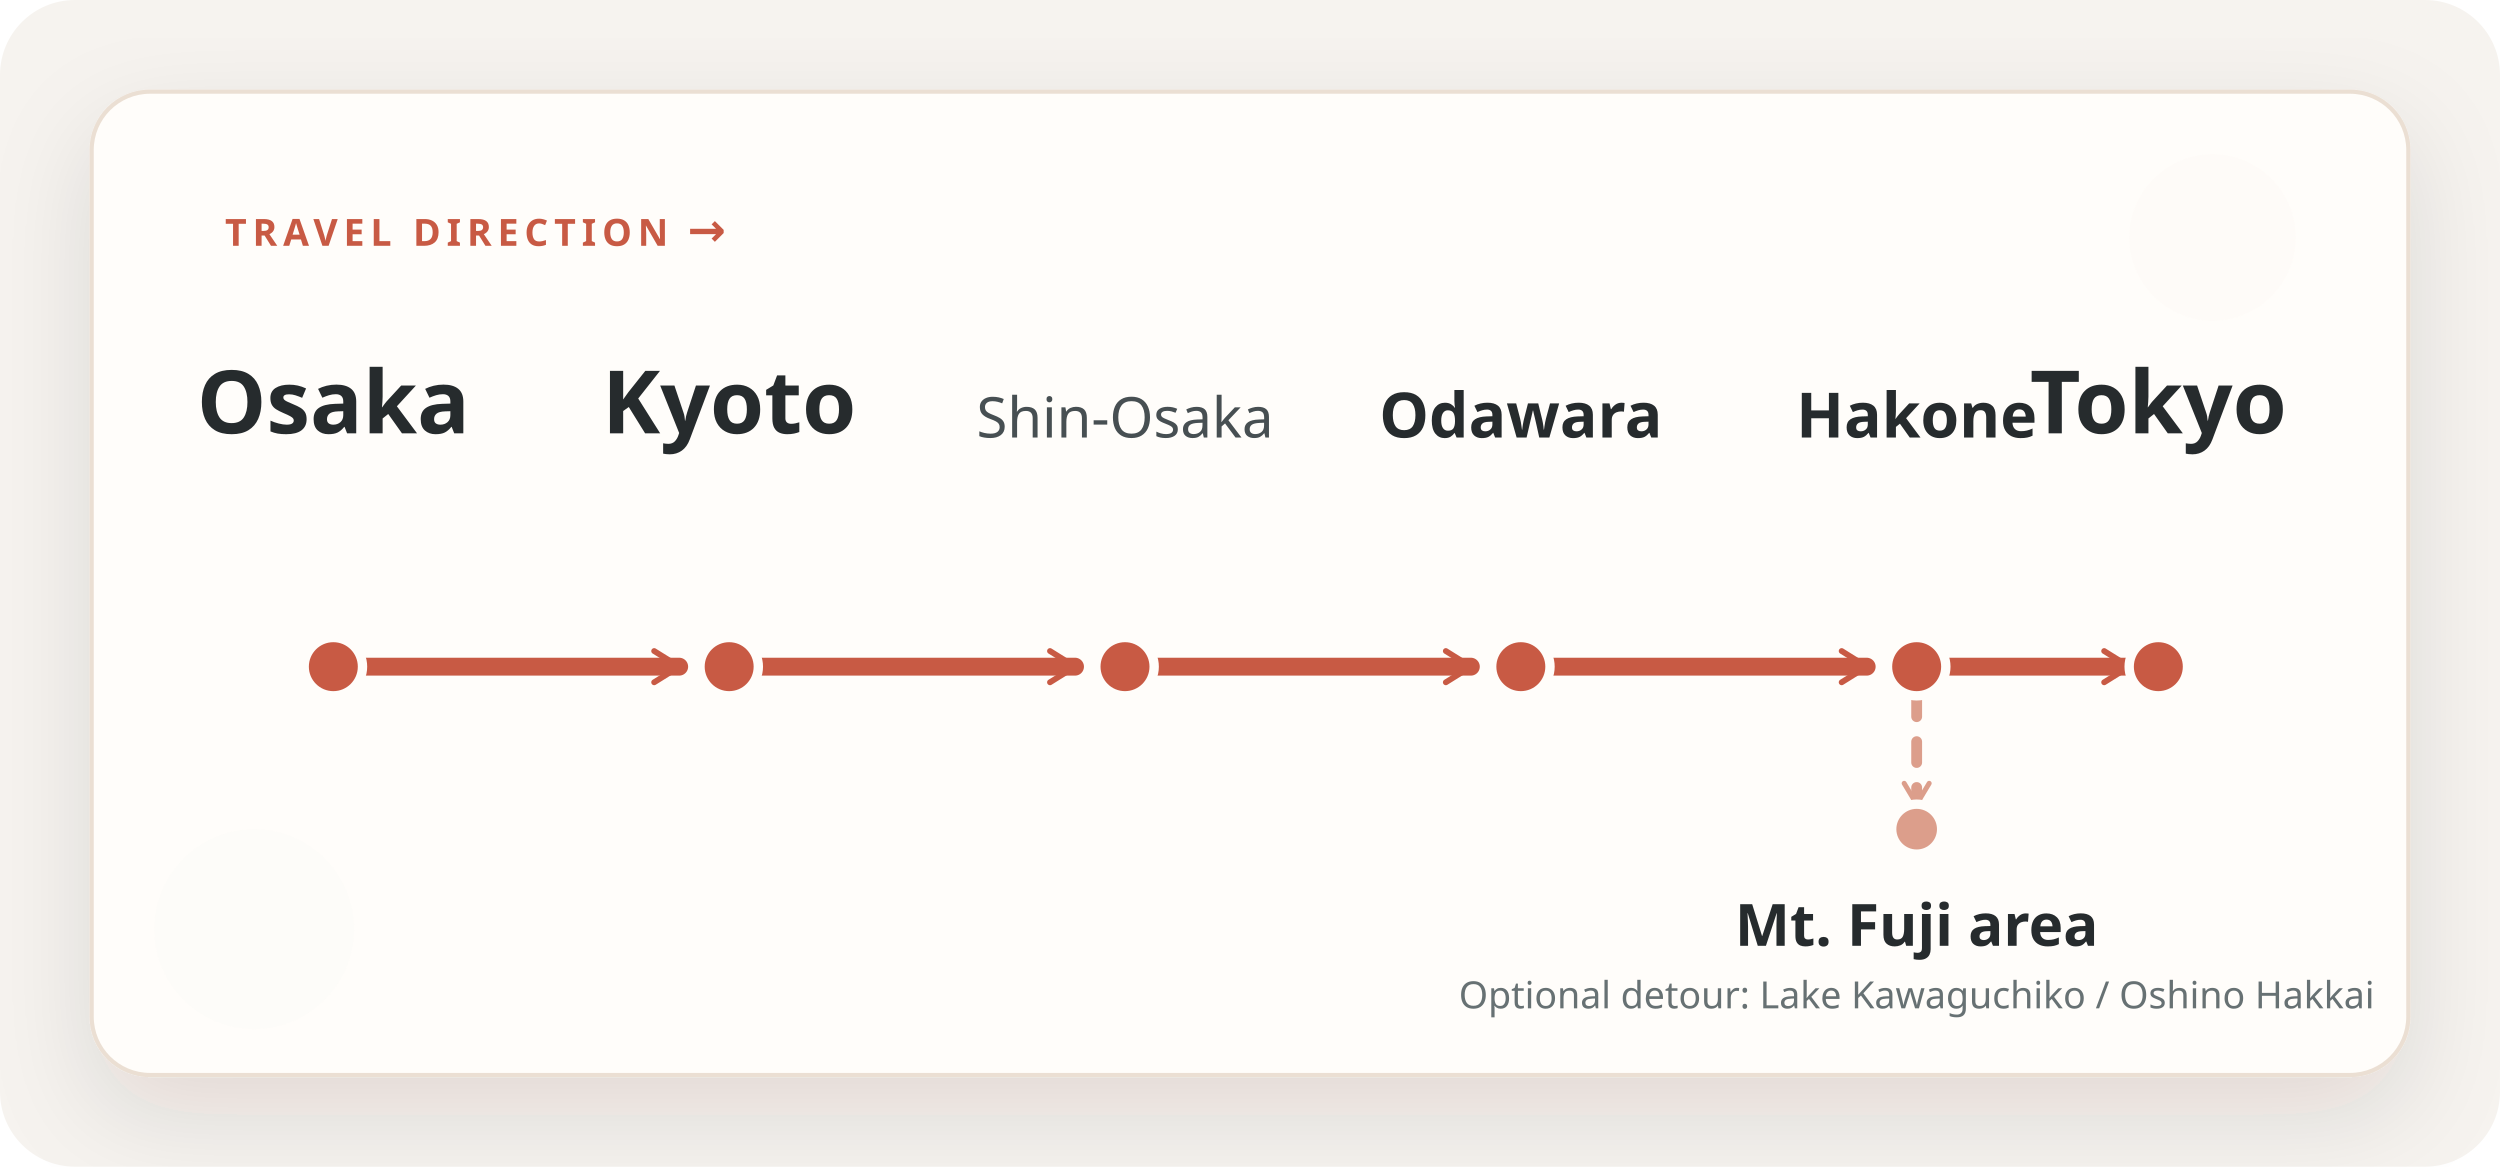
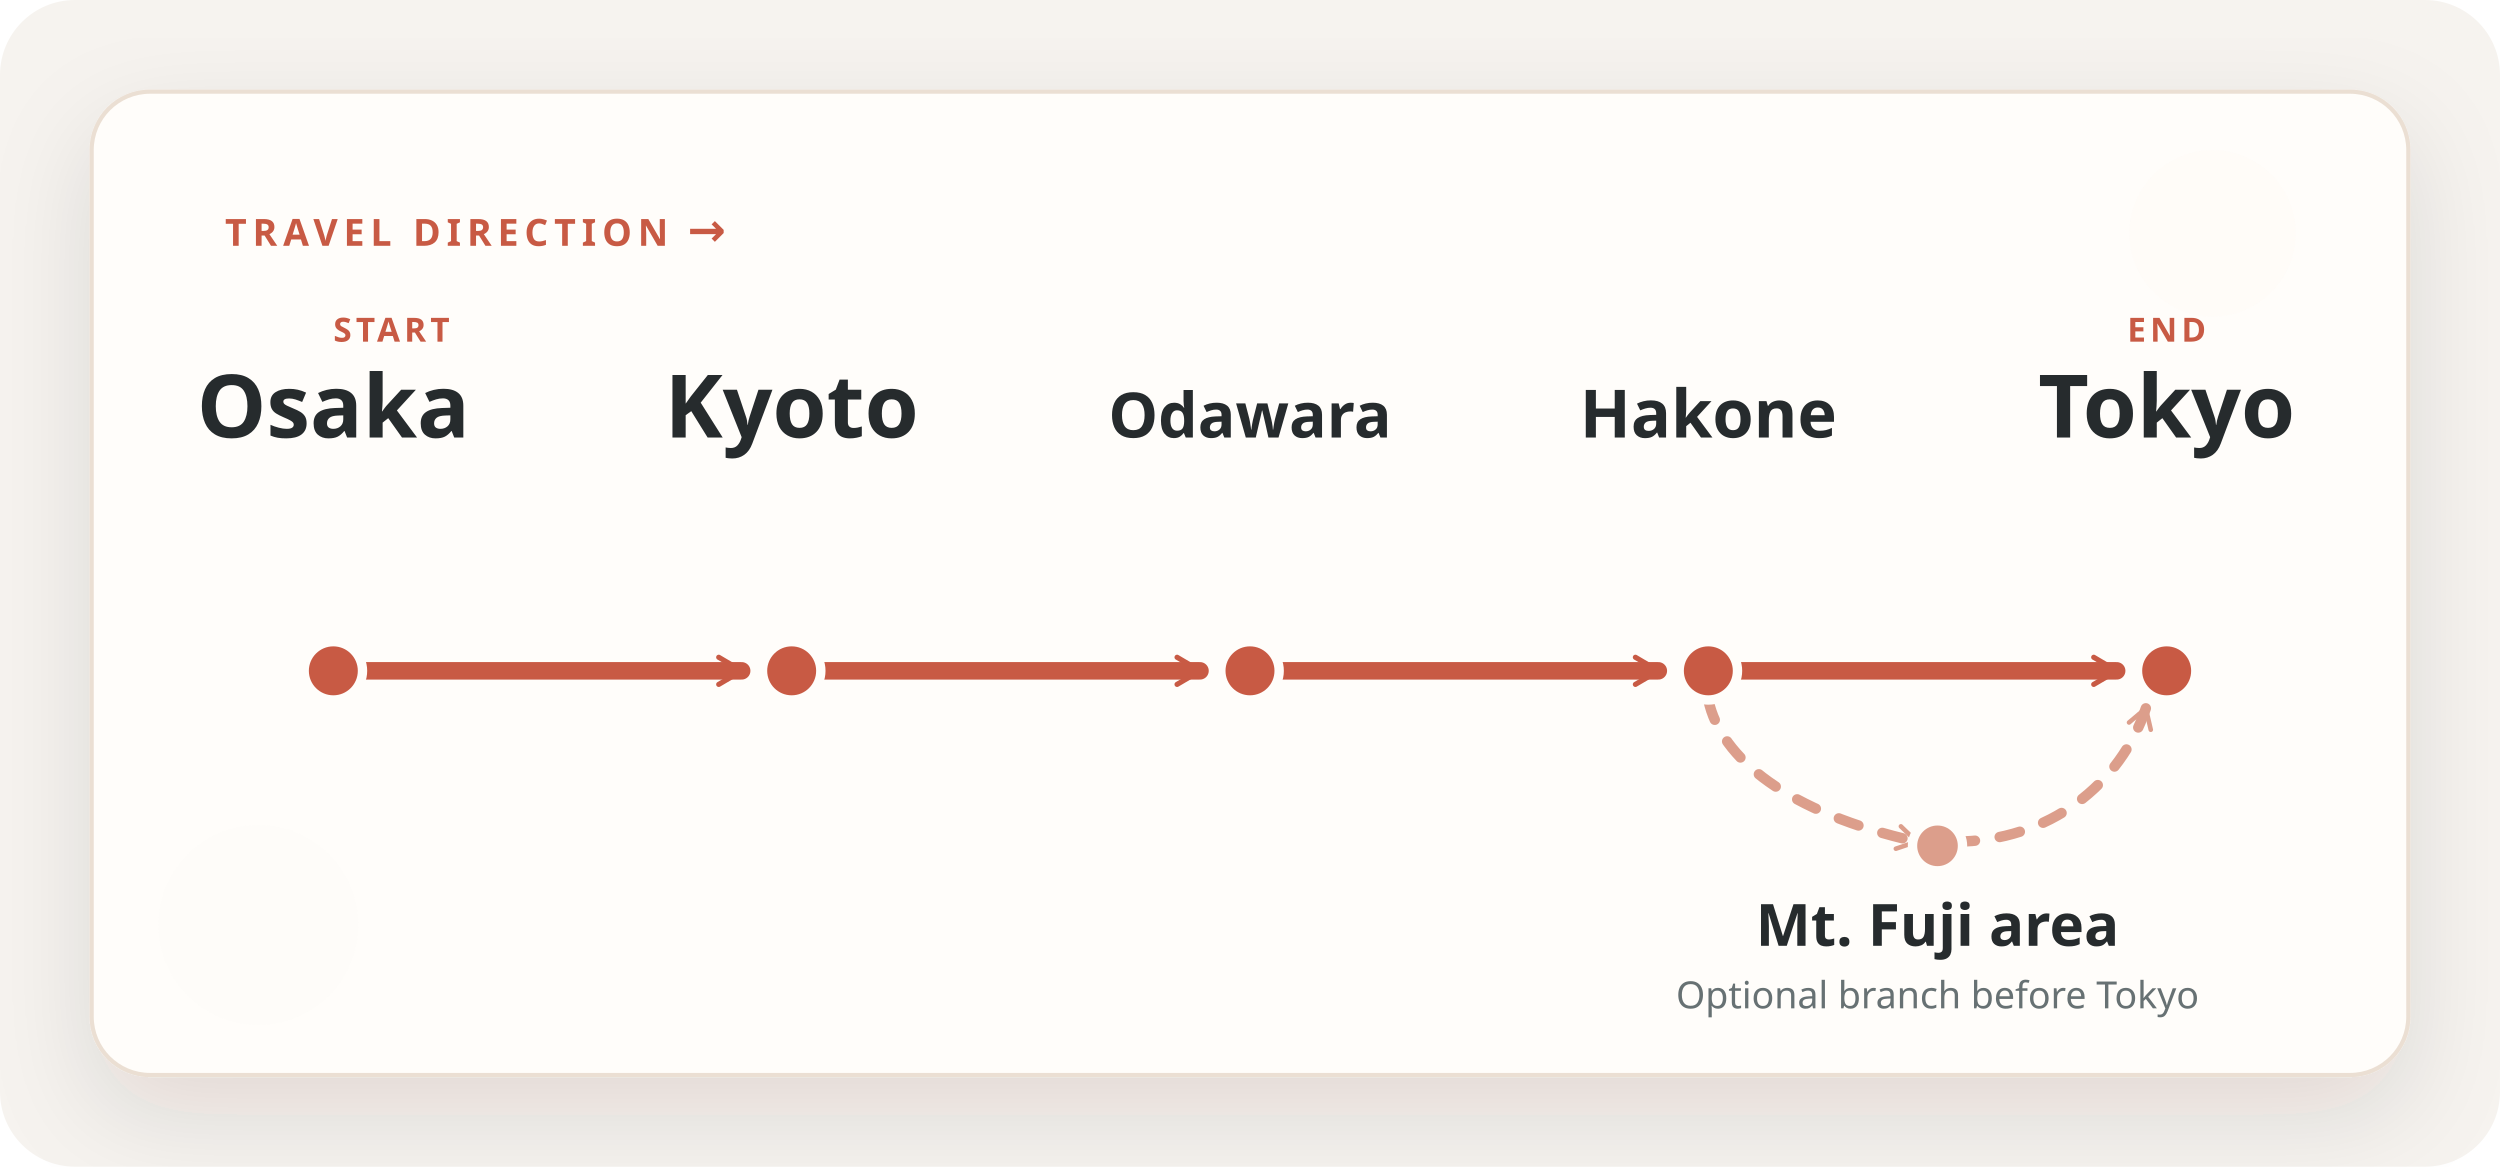
<svg xmlns="http://www.w3.org/2000/svg" viewBox="0 0 1200 560" role="img" aria-labelledby="title desc">
  <defs>
    <filter id="panelShadow" x="-12%" y="-12%" width="124%" height="124%">
      <feDropShadow dx="0" dy="18" stdDeviation="24" flood-color="#3c2b23" flood-opacity="0.11" />
    </filter>
-     <marker id="routeArrow" markerWidth="19" markerHeight="19" refX="14" refY="9.5" orient="auto" markerUnits="userSpaceOnUse">
-       <path d="M2 2L14 9.5L2 17" fill="none" stroke="#c85a44" stroke-width="2.8" stroke-linecap="round" stroke-linejoin="round" />
+     <marker id="routeArrow" markerWidth="17" markerHeight="17" refX="13" refY="8.5" orient="auto" markerUnits="userSpaceOnUse">
+       <path d="M2 2L13 8.5L2 15" fill="none" stroke="#c85a44" stroke-width="2.5" stroke-linecap="round" stroke-linejoin="round" />
    </marker>
-     <marker id="detourArrow" markerWidth="16" markerHeight="16" refX="12" refY="8" orient="auto" markerUnits="userSpaceOnUse">
-       <path d="M2 2L12 8L2 14" fill="none" stroke="#dc9e8b" stroke-width="2.4" stroke-linecap="round" stroke-linejoin="round" />
+     <marker id="detourArrow" markerWidth="15" markerHeight="15" refX="11" refY="7.5" orient="auto" markerUnits="userSpaceOnUse">
+       <path d="M2 2L11 7.5L2 13" fill="none" stroke="#dc9e8b" stroke-width="2.2" stroke-linecap="round" stroke-linejoin="round" />
    </marker>
  </defs>
  <rect width="1200" height="560" rx="36" fill="#f6f3ef" />
  <g filter="url(#panelShadow)">
    <rect x="44" y="44" width="1112" height="472" rx="28" fill="#fffdfa" stroke="#ebdfd3" stroke-width="2" />
  </g>
-   <circle cx="1062" cy="114" r="40" fill="#f3ddd4" opacity="0.05" />
-   <circle cx="122" cy="446" r="48" fill="#dfe8e2" opacity="0.05" />
+   <circle cx="1062" cy="112" r="40" fill="#f3ddd4" opacity="0.04" />
+   <circle cx="124" cy="444" r="48" fill="#dfe8e2" opacity="0.04" />
  <g font-family="'Avenir Next', 'Hiragino Sans', sans-serif">
    <text x="108" y="118" fill="#c85a44" font-size="18" font-weight="700" letter-spacing="2.8">TRAVEL DIRECTION</text>
    <text x="330" y="118" fill="#c85a44" font-size="22" font-weight="700">→</text>
+     <text x="160" y="164" fill="#c85a44" font-size="16" font-weight="700" letter-spacing="2">START</text>
+     <text x="1040" y="164" text-anchor="middle" fill="#c85a44" font-size="16" font-weight="700" letter-spacing="2">END</text>
  </g>
-   <g fill="none" stroke="#c85a44" stroke-width="8.6" stroke-linecap="round" stroke-linejoin="round">
-     <path d="M175 320H326" marker-end="url(#routeArrow)" />
-     <path d="M365 320H516" marker-end="url(#routeArrow)" />
-     <path d="M555 320H706" marker-end="url(#routeArrow)" />
-     <path d="M745 320H896" marker-end="url(#routeArrow)" />
-     <path d="M935 320H1022" marker-end="url(#routeArrow)" />
+   <g fill="none" stroke="#c85a44" stroke-width="8.4" stroke-linecap="round" stroke-linejoin="round">
+     <path d="M175 322H356" marker-end="url(#routeArrow)" />
+     <path d="M395 322H576" marker-end="url(#routeArrow)" />
+     <path d="M615 322H796" marker-end="url(#routeArrow)" />
+     <path d="M835 322H1016" marker-end="url(#routeArrow)" />
  </g>
-   <g fill="none" stroke="#dc9e8b" stroke-width="5.2" stroke-linecap="round" stroke-linejoin="round" stroke-dasharray="10 12">
-     <path d="M920 334V386" marker-end="url(#detourArrow)" />
+   <g fill="none" stroke="#dc9e8b" stroke-width="5" stroke-linecap="round" stroke-linejoin="round" stroke-dasharray="10 12">
+     <path d="M820 336C826 364 858 390 920 404" marker-end="url(#detourArrow)" />
+     <path d="M938 404C984 404 1018 376 1030 340" marker-end="url(#detourArrow)" />
  </g>
  <g fill="#c85a44" stroke="#fffdfa" stroke-width="4.5">
-     <circle cx="160" cy="320" r="14" />
-     <circle cx="350" cy="320" r="14" />
-     <circle cx="540" cy="320" r="14" />
-     <circle cx="730" cy="320" r="14" />
-     <circle cx="920" cy="320" r="14" />
-     <circle cx="920" cy="398" r="12" fill="#dc9e8b" />
-     <circle cx="1036" cy="320" r="14" />
+     <circle cx="160" cy="322" r="14" />
+     <circle cx="380" cy="322" r="14" />
+     <circle cx="600" cy="322" r="14" />
+     <circle cx="820" cy="322" r="14" />
+     <circle cx="1040" cy="322" r="14" />
+     <circle cx="930" cy="406" r="12" fill="#dc9e8b" />
  </g>
  <g fill="#262b2d" text-anchor="middle" font-family="'Avenir Next', 'Hiragino Sans', sans-serif">
-     <text x="160" y="208" font-size="42" font-weight="700">Osaka</text>
-     <text x="350" y="208" font-size="42" font-weight="700">Kyoto</text>
-     <text x="540" y="210" font-size="27" font-weight="500" fill="#474f52">Shin-Osaka</text>
-     <text x="730" y="210" font-size="30" font-weight="580">Odawara</text>
-     <text x="920" y="210" font-size="30" font-weight="580">Hakone</text>
-     <text x="1036" y="208" font-size="42" font-weight="700">Tokyo</text>
+     <text x="160" y="210" font-size="42" font-weight="700">Osaka</text>
+     <text x="380" y="210" font-size="42" font-weight="700">Kyoto</text>
+     <text x="600" y="210" font-size="30" font-weight="580">Odawara</text>
+     <text x="820" y="210" font-size="32" font-weight="650">Hakone</text>
+     <text x="1040" y="210" font-size="42" font-weight="700">Tokyo</text>
  </g>
  <g fill="#262b2d" text-anchor="middle" font-family="'Avenir Next', 'Hiragino Sans', sans-serif">
-     <text x="920" y="454" font-size="28" font-weight="700">Mt. Fuji area</text>
-     <text x="920" y="484" font-size="18" font-weight="500" fill="#677173">Optional detour: Lake Kawaguchiko / Oshino Hakkai</text>
+     <text x="930" y="454" font-size="28" font-weight="700">Mt. Fuji area</text>
+     <text x="930" y="484" font-size="18" font-weight="500" fill="#677173">Optional branch before Tokyo</text>
  </g>
</svg>
